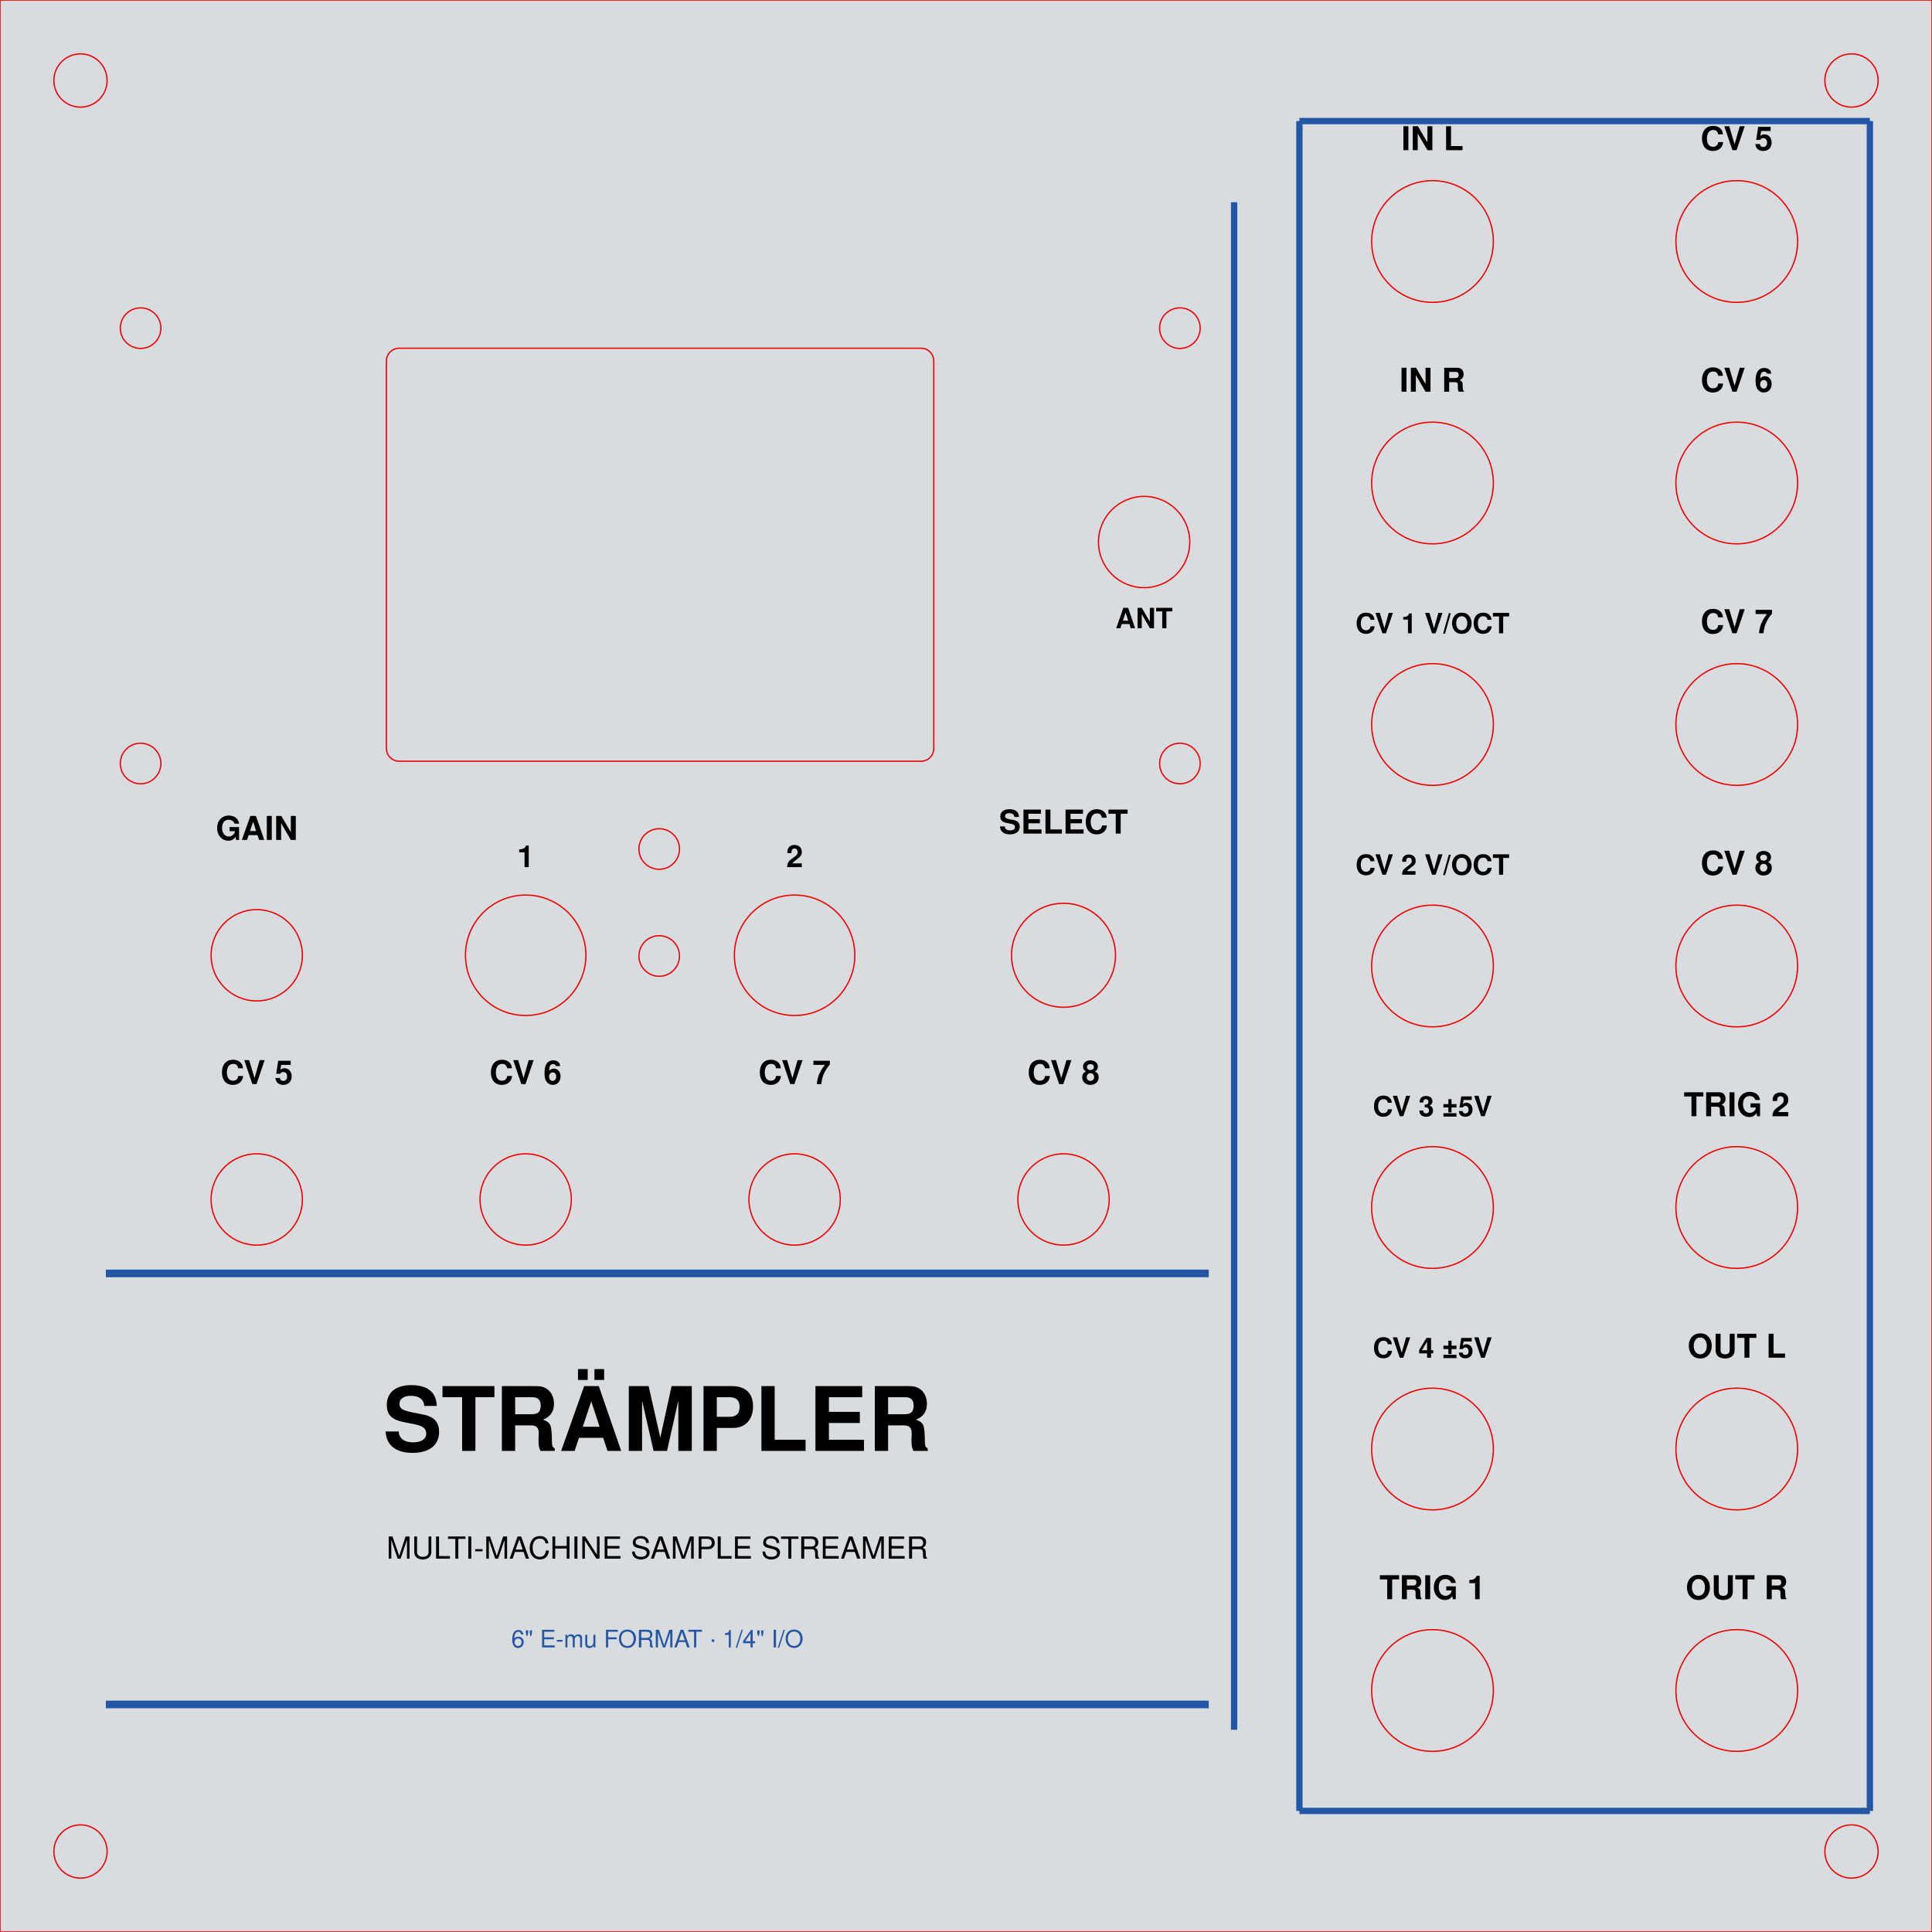
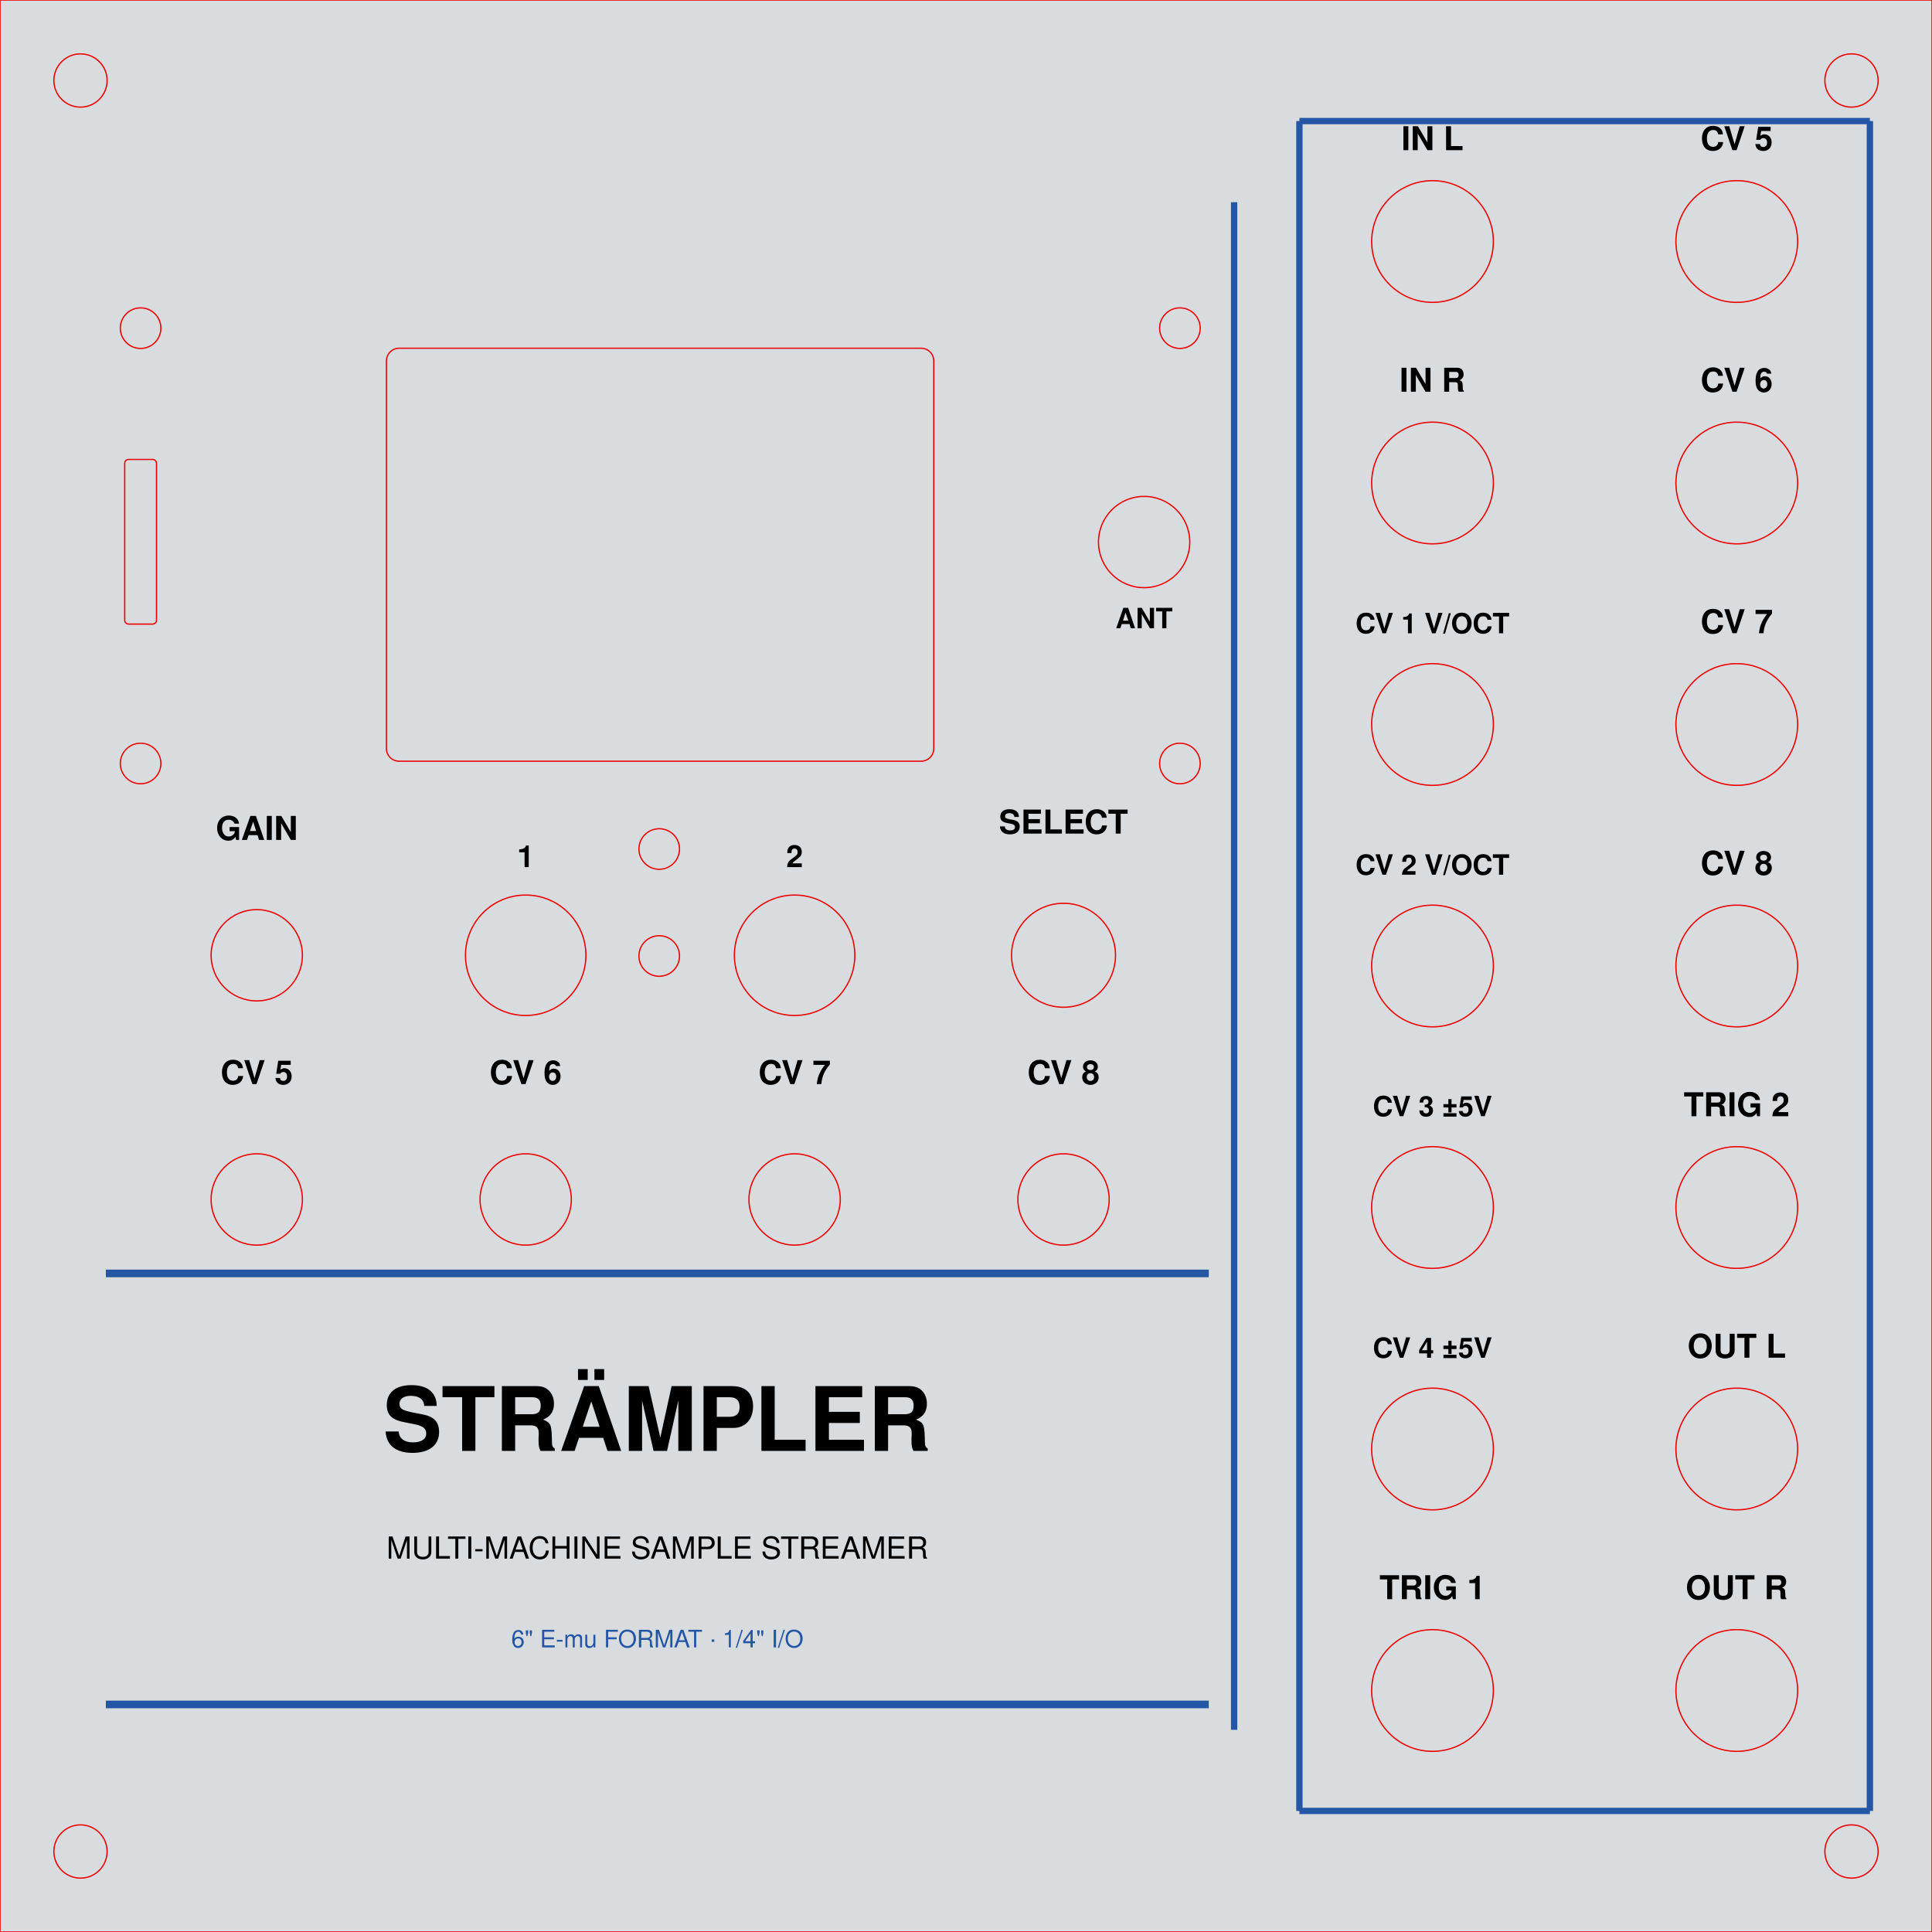
<svg xmlns="http://www.w3.org/2000/svg" width="152.4mm" height="152.4mm" viewBox="0 0 152.4 152.4">
  <rect width="100%" height="100%" fill="#d9dcdf" />
  <g id="ART">
    <text x="20.253" y="85.516" font-family="Helvetica, Arial, sans-serif" font-size="2.6" font-weight="bold" text-anchor="middle" fill="#000">CV 5</text>
    <text x="41.467" y="85.516" font-family="Helvetica, Arial, sans-serif" font-size="2.6" font-weight="bold" text-anchor="middle" fill="#000">CV 6</text>
    <text x="62.680" y="85.516" font-family="Helvetica, Arial, sans-serif" font-size="2.6" font-weight="bold" text-anchor="middle" fill="#000">CV 7</text>
    <text x="83.894" y="85.516" font-family="Helvetica, Arial, sans-serif" font-size="2.6" font-weight="bold" text-anchor="middle" fill="#000">CV 8</text>
    <text x="20.253" y="66.254" font-family="Helvetica, Arial, sans-serif" font-size="2.6" font-weight="bold" text-anchor="middle" fill="#000">GAIN</text>
    <text x="83.894" y="65.754" font-family="Helvetica, Arial, sans-serif" font-size="2.6" font-weight="bold" text-anchor="middle" fill="#000">SELECT</text>
    <text x="41.467" y="68.404" font-family="Helvetica, Arial, sans-serif" font-size="2.4" font-weight="bold" text-anchor="middle" fill="#000">1</text>
    <text x="62.680" y="68.404" font-family="Helvetica, Arial, sans-serif" font-size="2.4" font-weight="bold" text-anchor="middle" fill="#000">2</text>
    <text x="90.251" y="49.557" font-family="Helvetica, Arial, sans-serif" font-size="2.2" font-weight="bold" text-anchor="middle" fill="#000">ANT</text>
    <text x="113.000" y="11.850" font-family="Helvetica, Arial, sans-serif" font-size="2.6" font-weight="bold" text-anchor="middle" fill="#000">IN L</text>
    <text x="113.000" y="30.900" font-family="Helvetica, Arial, sans-serif" font-size="2.6" font-weight="bold" text-anchor="middle" fill="#000">IN R</text>
    <text x="113.000" y="49.950" font-family="Helvetica, Arial, sans-serif" font-size="2.2" font-weight="bold" text-anchor="middle" fill="#000">CV 1  V/OCT</text>
    <text x="113.000" y="69.000" font-family="Helvetica, Arial, sans-serif" font-size="2.2" font-weight="bold" text-anchor="middle" fill="#000">CV 2  V/OCT</text>
    <text x="113.000" y="88.050" font-family="Helvetica, Arial, sans-serif" font-size="2.2" font-weight="bold" text-anchor="middle" fill="#000">CV 3  ±5V</text>
    <text x="113.000" y="107.100" font-family="Helvetica, Arial, sans-serif" font-size="2.2" font-weight="bold" text-anchor="middle" fill="#000">CV 4  ±5V</text>
    <text x="113.000" y="126.150" font-family="Helvetica, Arial, sans-serif" font-size="2.6" font-weight="bold" text-anchor="middle" fill="#000">TRIG 1</text>
    <text x="137.000" y="11.850" font-family="Helvetica, Arial, sans-serif" font-size="2.6" font-weight="bold" text-anchor="middle" fill="#000">CV 5</text>
    <text x="137.000" y="30.900" font-family="Helvetica, Arial, sans-serif" font-size="2.6" font-weight="bold" text-anchor="middle" fill="#000">CV 6</text>
    <text x="137.000" y="49.950" font-family="Helvetica, Arial, sans-serif" font-size="2.6" font-weight="bold" text-anchor="middle" fill="#000">CV 7</text>
    <text x="137.000" y="69.000" font-family="Helvetica, Arial, sans-serif" font-size="2.6" font-weight="bold" text-anchor="middle" fill="#000">CV 8</text>
    <text x="137.000" y="88.050" font-family="Helvetica, Arial, sans-serif" font-size="2.6" font-weight="bold" text-anchor="middle" fill="#000">TRIG 2</text>
    <text x="137.000" y="107.100" font-family="Helvetica, Arial, sans-serif" font-size="2.6" font-weight="bold" text-anchor="middle" fill="#000">OUT L</text>
    <text x="137.000" y="126.150" font-family="Helvetica, Arial, sans-serif" font-size="2.6" font-weight="bold" text-anchor="middle" fill="#000">OUT R</text>
    <line x1="8.350" y1="100.450" x2="95.350" y2="100.450" stroke="#2456A6" stroke-width="0.6" />
    <line x1="8.350" y1="134.450" x2="95.350" y2="134.450" stroke="#2456A6" stroke-width="0.6" />
    <text x="51.850" y="114.450" font-family="Helvetica, Arial, sans-serif" font-size="7.0" font-weight="bold" text-anchor="middle" fill="#000">STRÄMPLER</text>
    <text x="51.850" y="122.950" font-family="Helvetica, Arial, sans-serif" font-size="2.4" font-weight="normal" text-anchor="middle" fill="#000">MULTI-MACHINE SAMPLE STREAMER</text>
    <text x="51.850" y="129.950" font-family="Helvetica, Arial, sans-serif" font-size="1.9" font-weight="normal" text-anchor="middle" fill="#2456A6">6" E-mu FORMAT · 1/4" I/O</text>
    <line x1="102.500" y1="142.850" x2="147.500" y2="142.850" stroke="#2456A6" stroke-width="0.5" />
    <line x1="102.500" y1="9.550" x2="147.500" y2="9.550" stroke="#2456A6" stroke-width="0.5" />
    <line x1="102.500" y1="142.850" x2="102.500" y2="9.550" stroke="#2456A6" stroke-width="0.5" />
    <line x1="147.500" y1="142.850" x2="147.500" y2="9.550" stroke="#2456A6" stroke-width="0.5" />
    <line x1="97.350" y1="15.950" x2="97.350" y2="136.450" stroke="#2456A6" stroke-width="0.5" />
  </g>
  <g id="CUT" fill="none" stroke="#e00" stroke-width="0.1">
    <rect x="0" y="0" width="152.4" height="152.4" />
    <circle cx="6.350" cy="146.050" r="2.100" />
    <circle cx="146.050" cy="146.050" r="2.100" />
    <circle cx="6.350" cy="6.350" r="2.100" />
    <circle cx="146.050" cy="6.350" r="2.100" />
    <circle cx="20.253" cy="94.616" r="3.600" />
    <circle cx="41.467" cy="94.616" r="3.600" />
    <circle cx="62.680" cy="94.616" r="3.600" />
    <circle cx="83.894" cy="94.616" r="3.600" />
    <circle cx="20.253" cy="75.354" r="3.600" />
    <circle cx="83.894" cy="75.354" r="4.100" />
    <circle cx="41.467" cy="75.354" r="4.750" />
    <circle cx="62.680" cy="75.354" r="4.750" />
    <circle cx="52.000" cy="75.410" r="1.600" />
    <circle cx="90.251" cy="42.757" r="3.600" />
    <circle cx="11.091" cy="60.226" r="1.600" />
    <circle cx="93.073" cy="60.226" r="1.600" />
    <circle cx="11.091" cy="25.885" r="1.600" />
    <circle cx="93.073" cy="25.885" r="1.600" />
    <circle cx="52.000" cy="66.971" r="1.600" />
    <rect x="30.482" y="27.469" width="43.176" height="32.576" rx="1.000" />
+     <rect x="9.838" y="36.243" width="2.507" height="12.985" rx="0.300" />
    <circle cx="113.000" cy="19.050" r="4.800" />
    <circle cx="113.000" cy="38.100" r="4.800" />
    <circle cx="113.000" cy="57.150" r="4.800" />
    <circle cx="113.000" cy="76.200" r="4.800" />
    <circle cx="113.000" cy="95.250" r="4.800" />
    <circle cx="113.000" cy="114.300" r="4.800" />
    <circle cx="113.000" cy="133.350" r="4.800" />
    <circle cx="137.000" cy="19.050" r="4.800" />
    <circle cx="137.000" cy="38.100" r="4.800" />
    <circle cx="137.000" cy="57.150" r="4.800" />
    <circle cx="137.000" cy="76.200" r="4.800" />
    <circle cx="137.000" cy="95.250" r="4.800" />
    <circle cx="137.000" cy="114.300" r="4.800" />
    <circle cx="137.000" cy="133.350" r="4.800" />
  </g>
</svg>
